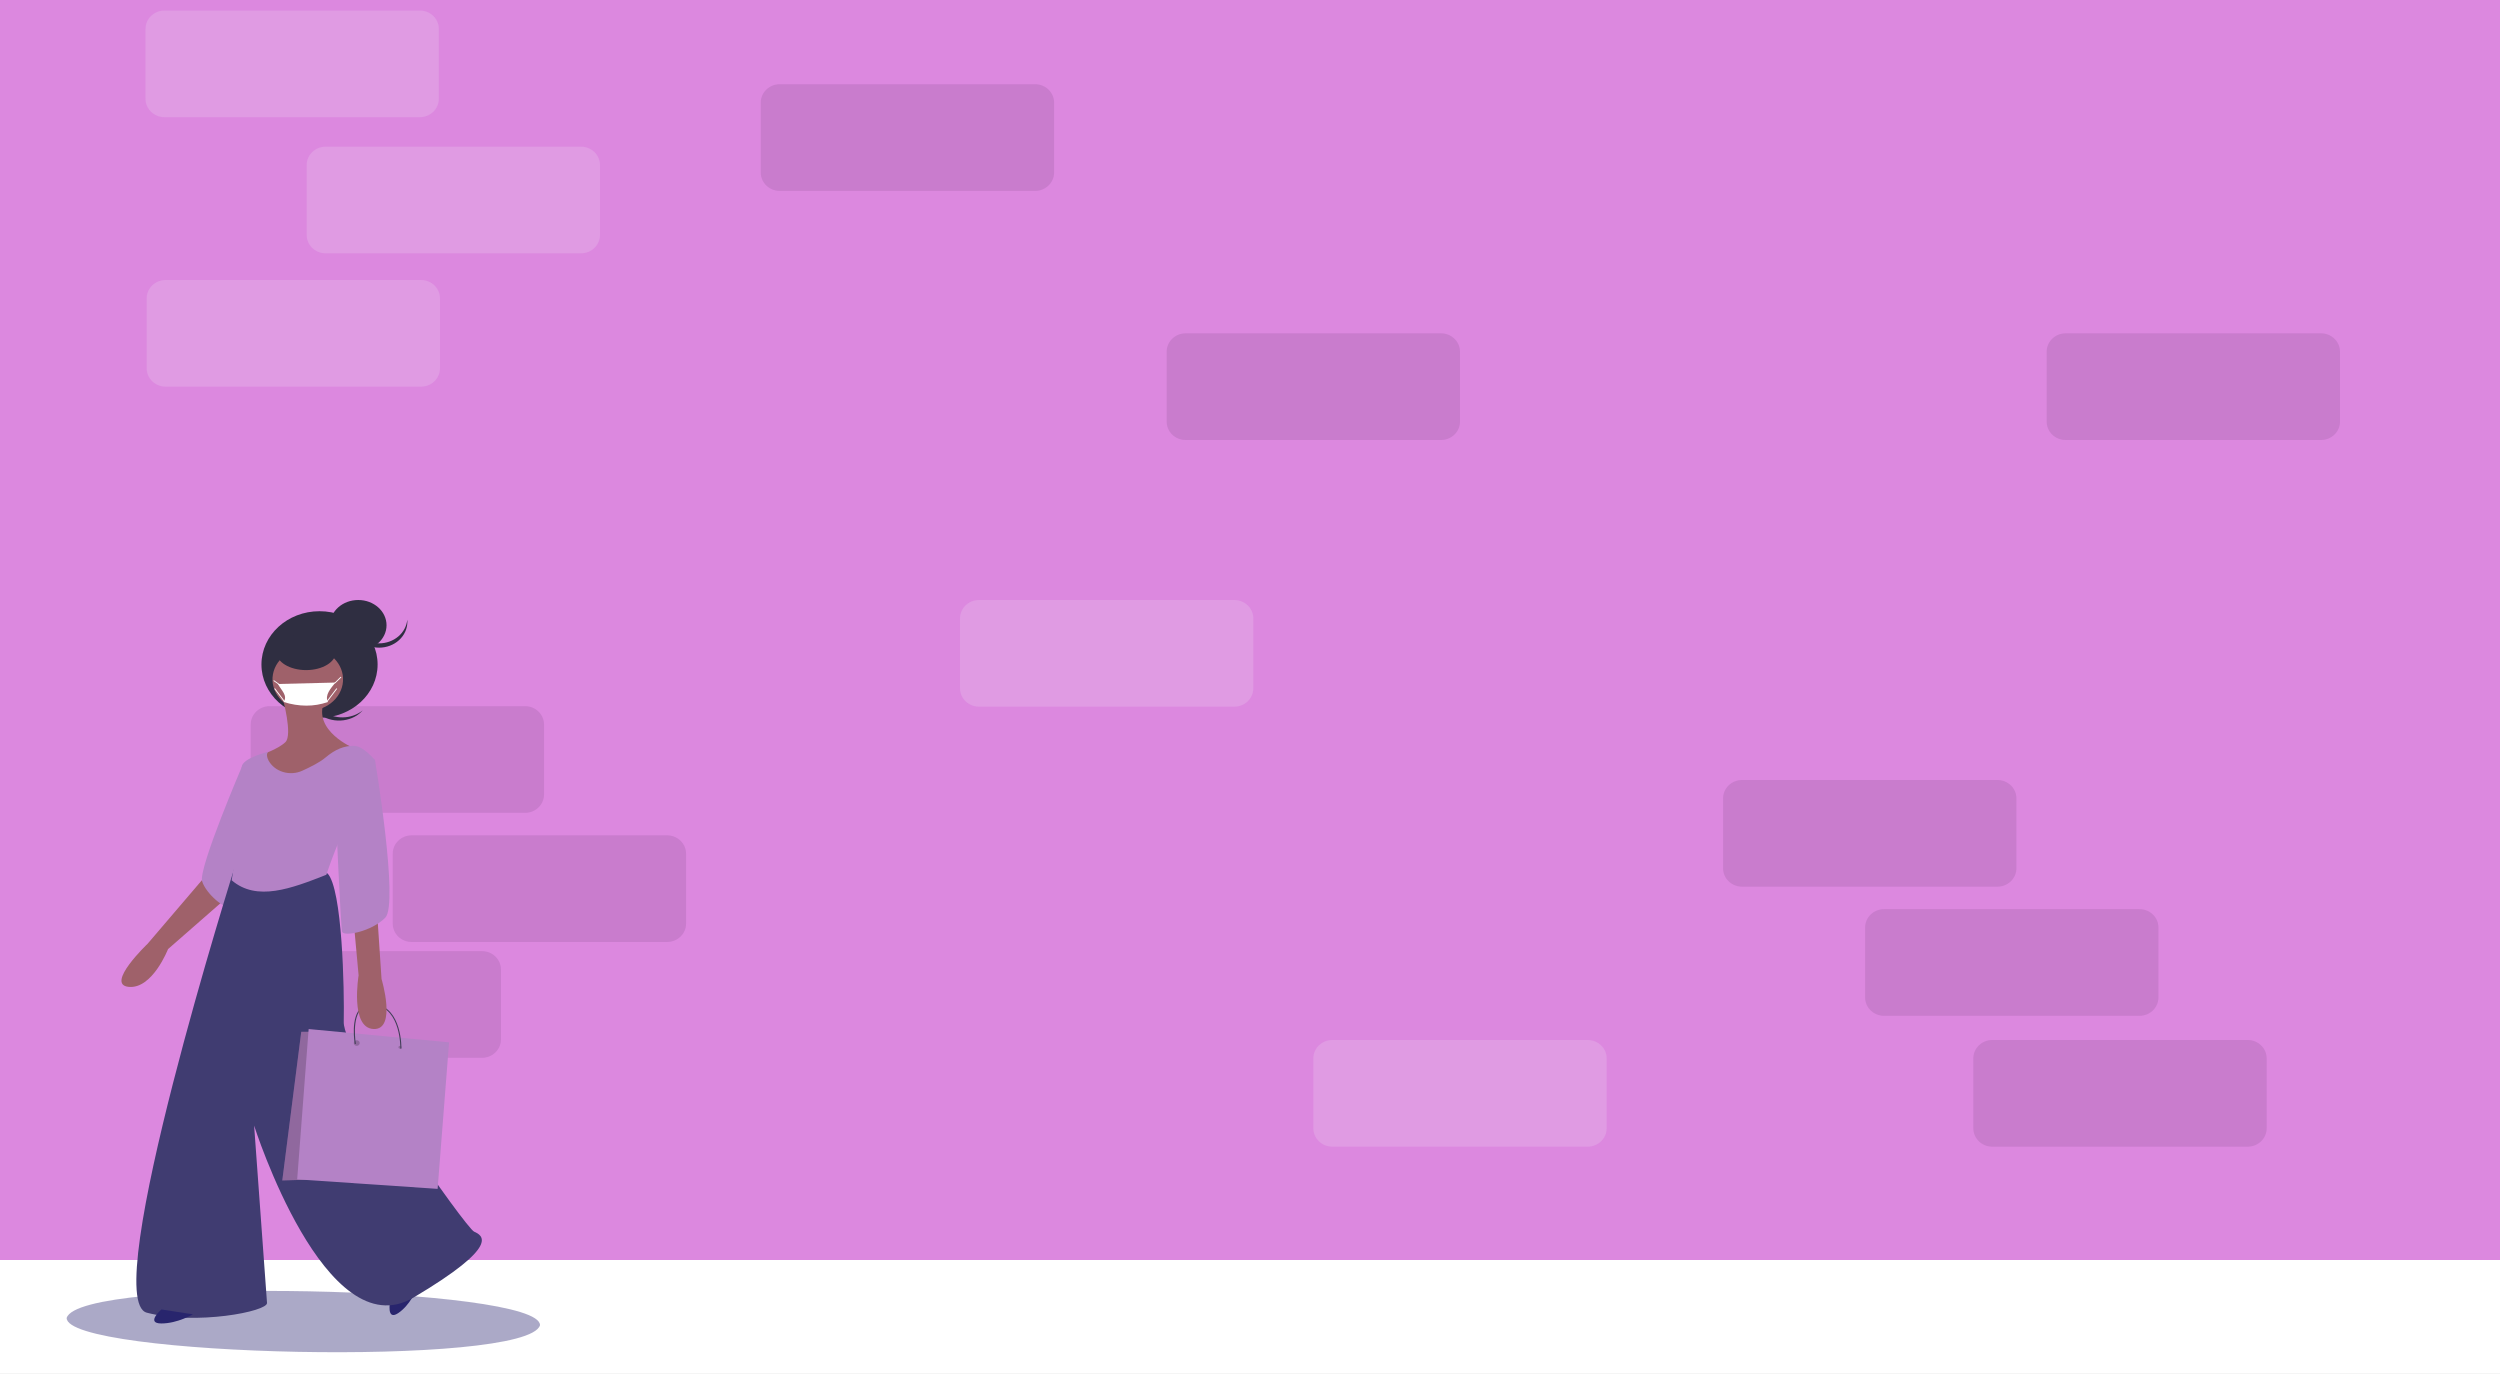
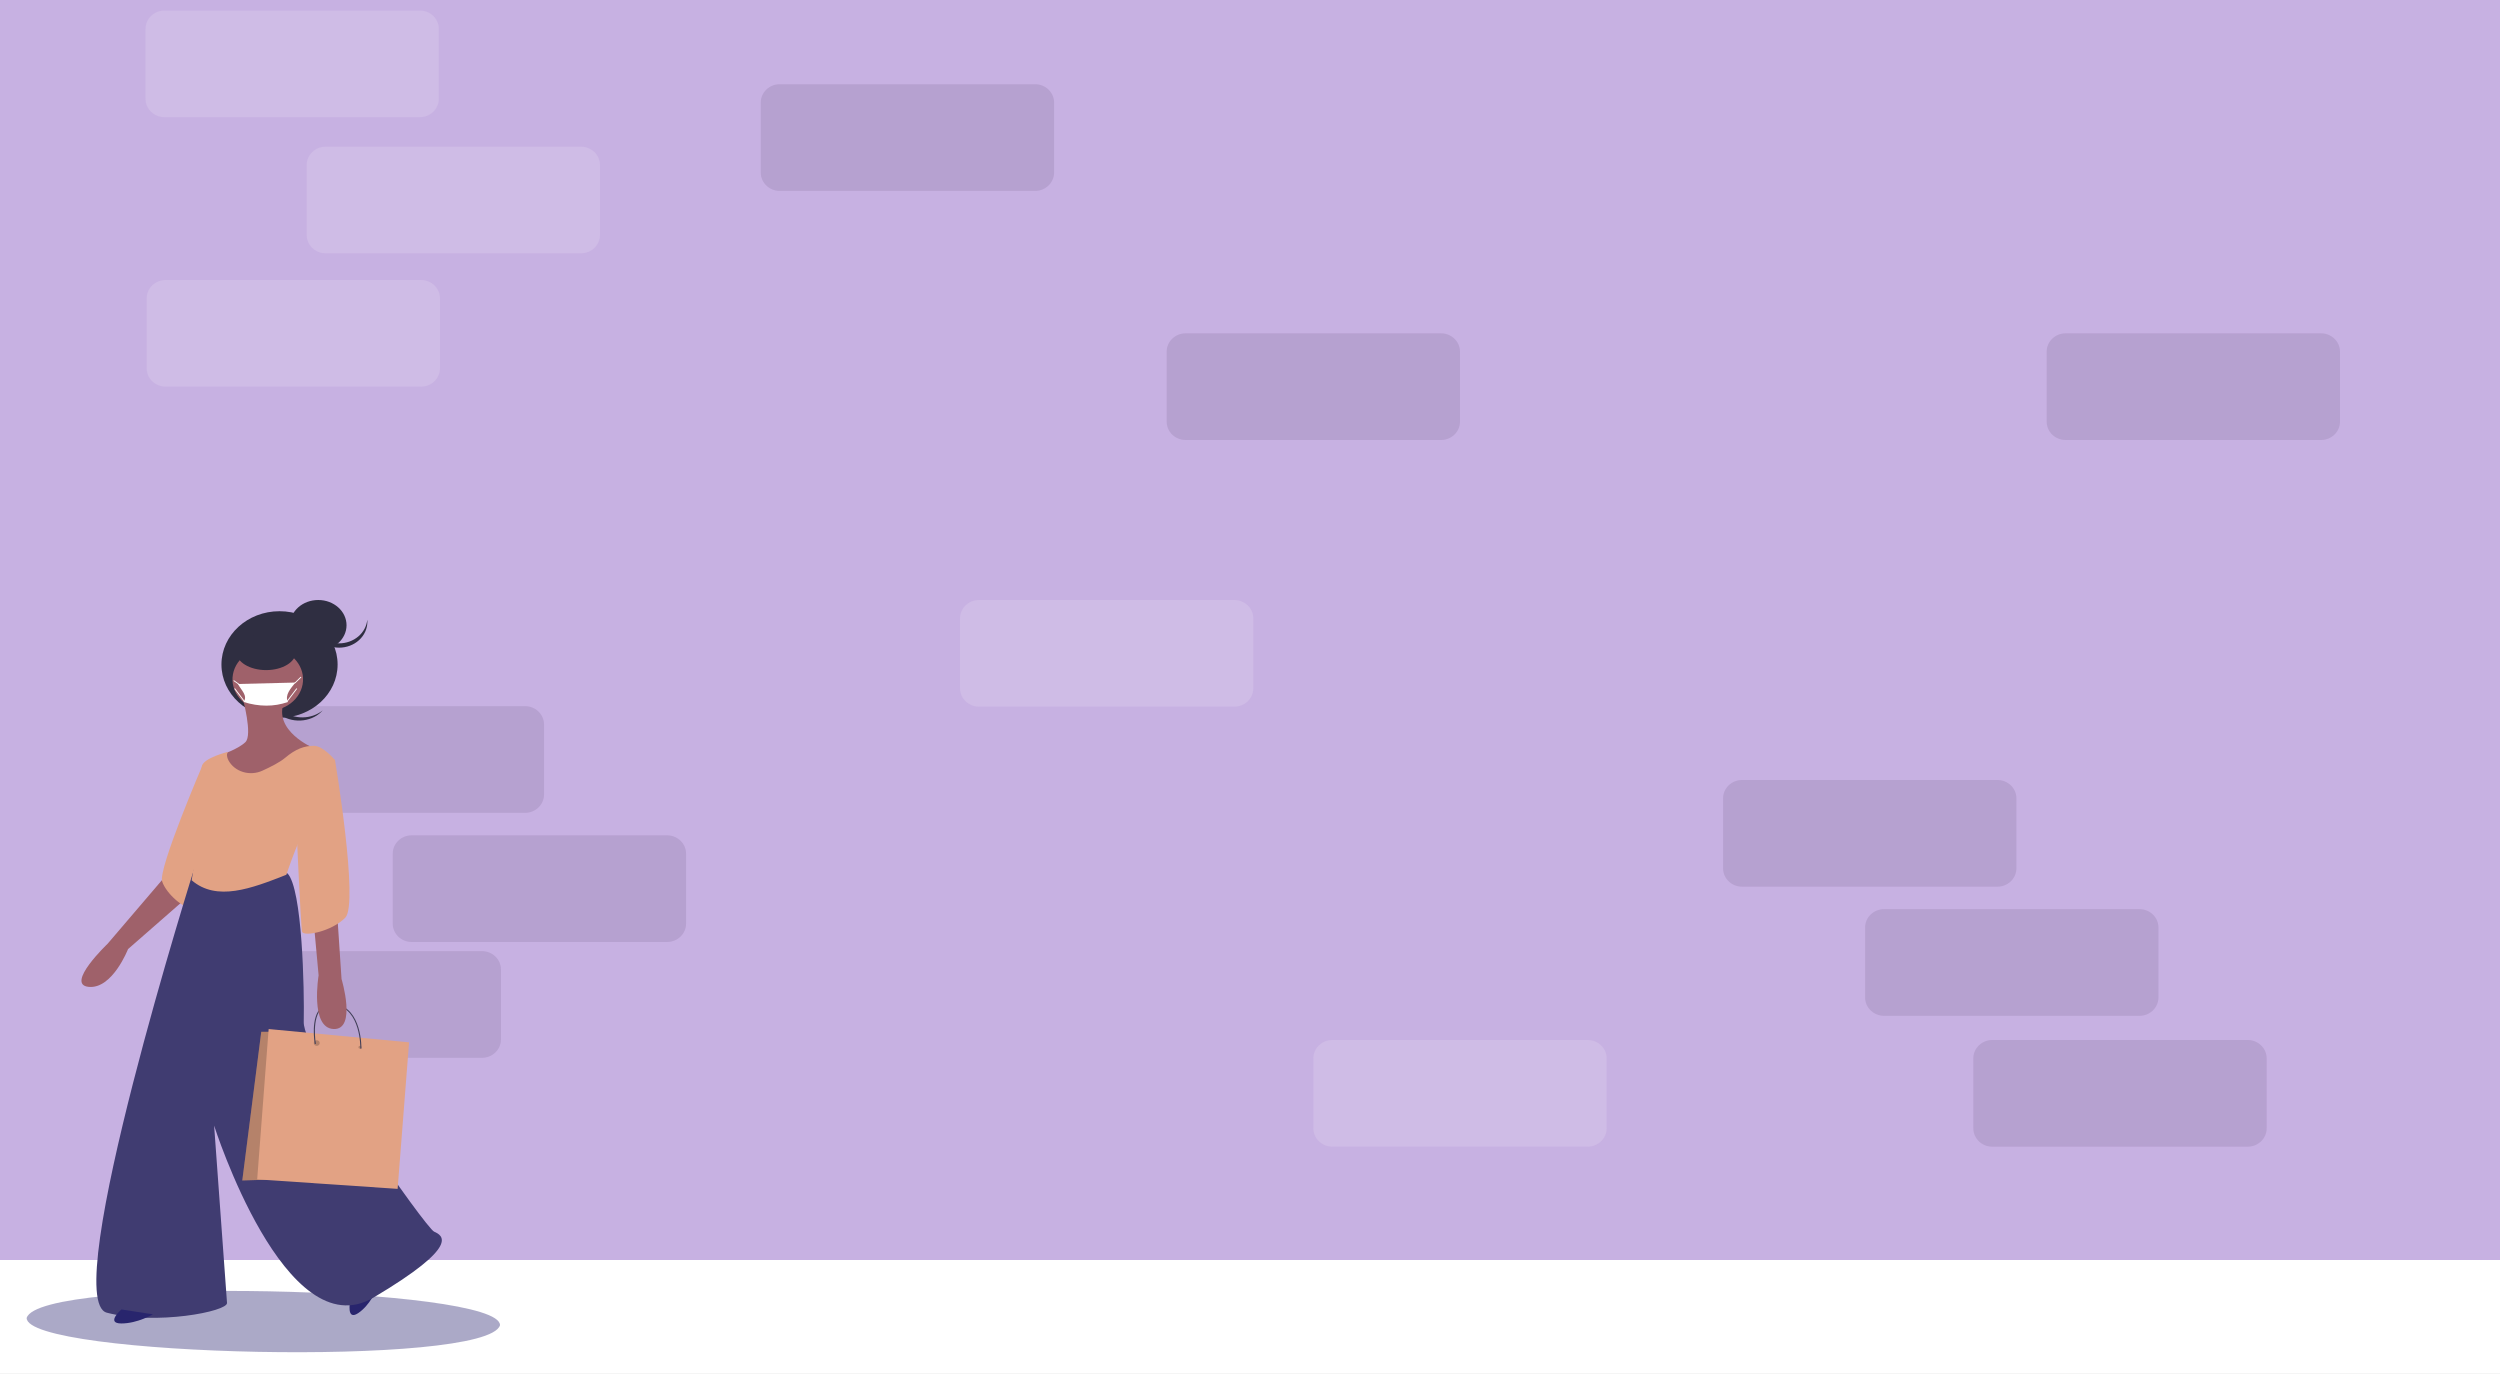
<svg xmlns="http://www.w3.org/2000/svg" width="375" height="206" viewBox="0 0 375 206" fill="none">
  <rect width="375" height="206" fill="white" />
-   <rect width="375" height="189" fill="#DC88DF" />
+   <rect width="375" height="189" fill="#C7B1E2" />
  <path opacity="0.2" d="M62.983 1.579H24.67C23.1 1.579 21.826 2.814 21.826 4.337V14.822C21.826 16.345 23.1 17.579 24.67 17.579H62.983C64.553 17.579 65.826 16.345 65.826 14.822V4.337C65.826 2.814 64.553 1.579 62.983 1.579Z" fill="#EFE4F4" />
  <path opacity="0.2" d="M87.156 22H48.843C47.273 22 46 23.235 46 24.757V35.243C46 36.766 47.273 38 48.843 38H87.156C88.727 38 90 36.766 90 35.243V24.757C90 23.235 88.727 22 87.156 22Z" fill="#EFE4F4" />
  <path opacity="0.1" d="M155.271 12.635H116.958C115.387 12.635 114.114 13.87 114.114 15.393V25.878C114.114 27.401 115.387 28.635 116.958 28.635H155.271C156.841 28.635 158.114 27.401 158.114 25.878V15.393C158.114 13.87 156.841 12.635 155.271 12.635Z" fill="#1E0728" />
  <path opacity="0.1" d="M348.157 50H309.843C308.273 50 307 51.234 307 52.757V63.243C307 64.766 308.273 66 309.843 66H348.157C349.727 66 351 64.766 351 63.243V52.757C351 51.234 349.727 50 348.157 50Z" fill="#1E0728" />
  <path opacity="0.2" d="M63.157 42H24.843C23.273 42 22 43.234 22 44.757V55.243C22 56.766 23.273 58 24.843 58H63.157C64.727 58 66 56.766 66 55.243V44.757C66 43.234 64.727 42 63.157 42Z" fill="#EFE4F4" />
  <path opacity="0.1" d="M78.762 105.925H40.449C38.878 105.925 37.605 107.159 37.605 108.682V119.167C37.605 120.69 38.878 121.925 40.449 121.925H78.762C80.332 121.925 81.605 120.69 81.605 119.167V108.682C81.605 107.159 80.332 105.925 78.762 105.925Z" fill="#1E0728" />
  <path opacity="0.1" d="M100.067 125.298H61.754C60.184 125.298 58.91 126.533 58.91 128.055V138.541C58.91 140.064 60.184 141.298 61.754 141.298H100.067C101.637 141.298 102.91 140.064 102.91 138.541V128.055C102.91 126.533 101.637 125.298 100.067 125.298Z" fill="#1E0728" />
  <path opacity="0.1" d="M72.3 142.671H33.987C32.416 142.671 31.143 143.906 31.143 145.429V155.914C31.143 157.437 32.416 158.671 33.987 158.671H72.3C73.87 158.671 75.143 157.437 75.143 155.914V145.429C75.143 143.906 73.87 142.671 72.3 142.671Z" fill="#1E0728" />
  <path opacity="0.1" d="M299.618 117H261.305C259.735 117 258.462 118.235 258.462 119.757V130.243C258.462 131.765 259.735 133 261.305 133H299.618C301.189 133 302.462 131.765 302.462 130.243V119.757C302.462 118.235 301.189 117 299.618 117Z" fill="#1E0728" />
  <path opacity="0.1" d="M216.156 50H177.844C176.273 50 175 51.234 175 52.757V63.243C175 64.766 176.273 66 177.844 66H216.156C217.727 66 219 64.766 219 63.243V52.757C219 51.234 217.727 50 216.156 50Z" fill="#1E0728" />
  <path opacity="0.1" d="M320.924 136.373H282.611C281.04 136.373 279.767 137.608 279.767 139.131V149.616C279.767 151.139 281.04 152.373 282.611 152.373H320.924C322.494 152.373 323.767 151.139 323.767 149.616V139.131C323.767 137.608 322.494 136.373 320.924 136.373Z" fill="#1E0728" />
  <path opacity="0.1" d="M337.156 156H298.844C297.273 156 296 157.234 296 158.757V169.243C296 170.766 297.273 172 298.844 172H337.156C338.727 172 340 170.766 340 169.243V158.757C340 157.234 338.727 156 337.156 156Z" fill="#1E0728" />
  <path opacity="0.2" d="M185.156 90H146.843C145.273 90 144 91.234 144 92.757V103.243C144 104.765 145.273 106 146.843 106H185.156C186.727 106 188 104.765 188 103.243V92.757C188 91.234 186.727 90 185.156 90Z" fill="#EFE4F4" />
  <path opacity="0.2" d="M238.156 156H199.843C198.273 156 197 157.235 197 158.757V169.243C197 170.765 198.273 172 199.843 172H238.156C239.727 172 241 170.765 241 169.243V158.757C241 157.235 239.727 156 238.156 156Z" fill="#EFE4F4" />
-   <path d="M81 198.786C79.063 205.105 9.846 203.476 10 197.688C11.937 191.369 81.154 192.998 81 198.786Z" fill="#585591" fill-opacity="0.5" />
-   <path d="M33.049 127.435L31.521 130.583L22.149 141.555C22.149 141.555 15.732 147.67 19.297 148.03C22.862 148.39 25.205 142.364 25.205 142.364L36.207 132.741L37.429 128.334L33.049 127.435Z" fill="#9F616A" />
-   <path d="M37.876 114.396L36.388 114.761C36.388 114.761 29.705 130.32 30.321 132.209C30.937 134.099 33.709 136.438 34.941 136.258C36.173 136.078 37.876 114.396 37.876 114.396Z" fill="#B482C6" />
-   <path d="M58.522 195.186C58.522 195.186 57.925 198.17 59.719 196.976C61.513 195.782 62.448 193.472 62.448 193.472L58.522 195.186Z" fill="#28256D" />
-   <path d="M35.368 129.538C35.368 129.538 14.693 194.985 22.026 196.905C29.359 198.824 40.155 196.722 40.053 195.442C39.951 194.163 38.118 168.843 38.118 168.843C38.118 168.843 48.812 202.481 62.052 194.62C75.292 186.759 72.339 185.296 71.117 184.748C69.894 184.199 51.46 158.148 51.562 153.304C51.664 148.459 51.358 133.286 49.118 131.001L35.368 129.538Z" fill="#403C71" />
-   <path d="M48.339 106.603C47.506 105.948 46.986 105.046 46.883 104.074C46.78 103.102 47.101 102.132 47.783 101.357C47.693 101.43 47.604 101.506 47.52 101.588C46.724 102.353 46.31 103.362 46.37 104.392C46.431 105.422 46.959 106.39 47.84 107.082C48.722 107.774 49.883 108.133 51.07 108.082C52.256 108.03 53.371 107.572 54.168 106.807C54.253 106.726 54.331 106.642 54.406 106.557C53.586 107.224 52.507 107.598 51.383 107.607C50.259 107.615 49.173 107.257 48.339 106.603Z" fill="#2F2E41" />
-   <path d="M47.928 107.666C52.74 107.666 56.64 104.088 56.64 99.674C56.64 95.26 52.74 91.682 47.928 91.682C43.117 91.682 39.217 95.26 39.217 99.674C39.217 104.088 43.117 107.666 47.928 107.666Z" fill="#2F2E41" />
-   <path d="M24.208 196.417C24.208 196.417 21.789 198.52 24.208 198.52C26.627 198.52 28.941 197.148 28.941 197.148L24.208 196.417Z" fill="#28256D" />
-   <path d="M42.397 104.704C42.397 104.704 43.936 110.252 42.807 111.326C41.679 112.4 39.217 113.206 39.217 113.206L39.627 123.229C39.627 123.229 44.346 121.797 44.551 121.618C44.756 121.439 48.962 115.622 48.962 115.622L53.066 112.221C53.066 112.221 46.808 109.626 48.655 105.151C50.501 100.676 42.397 104.704 42.397 104.704Z" fill="#9F616A" />
-   <path d="M51.391 102.66C51.859 100.083 49.899 97.656 47.014 97.237C44.129 96.819 41.41 98.569 40.942 101.146C40.474 103.722 42.433 106.15 45.319 106.568C48.204 106.986 50.922 105.236 51.391 102.66Z" fill="#9F616A" />
-   <path d="M48.95 131.216C48.95 131.216 51.264 124.314 52.371 123.406C53.477 122.498 56.193 113.961 56.193 113.961C56.193 113.961 54.483 111.872 53.075 111.872C51.666 111.872 50.359 112.326 48.749 113.688C47.991 114.33 46.609 115.036 45.358 115.603C44.914 115.808 44.43 115.931 43.933 115.964C43.435 115.998 42.936 115.942 42.463 115.8C41.99 115.657 41.554 115.431 41.179 115.135C40.804 114.838 40.498 114.477 40.279 114.073C40.029 113.593 39.947 113.133 40.199 112.78C40.199 112.78 36.477 113.688 36.275 114.96C36.074 116.231 36.275 118.865 35.974 119.41C35.672 119.955 34.767 120.772 35.169 124.223C35.571 127.674 34.749 132.038 34.749 132.038C38.507 135.275 43.713 133.277 48.95 131.216Z" fill="#B482C6" />
-   <path d="M45.918 100.515C48.385 100.515 50.385 99.291 50.385 97.781C50.385 96.271 48.385 95.047 45.918 95.047C43.45 95.047 41.45 96.271 41.45 97.781C41.45 99.291 43.45 100.515 45.918 100.515Z" fill="#2F2E41" />
-   <path d="M53.736 97.571C56.08 97.571 57.98 95.876 57.98 93.786C57.98 91.695 56.08 90 53.736 90C51.392 90 49.492 91.695 49.492 93.786C49.492 95.876 51.392 97.571 53.736 97.571Z" fill="#2F2E41" />
-   <path d="M56.863 96.504C55.799 96.504 54.774 96.138 53.991 95.478C53.207 94.819 52.724 93.915 52.635 92.944C52.625 93.051 52.619 93.159 52.619 93.268C52.619 94.297 53.066 95.285 53.862 96.013C54.657 96.741 55.736 97.15 56.862 97.15C57.987 97.151 59.066 96.743 59.862 96.015C60.659 95.288 61.106 94.301 61.108 93.271V93.268C61.108 93.159 61.101 93.051 61.092 92.944C61.003 93.915 60.519 94.819 59.736 95.478C58.953 96.138 57.928 96.504 56.863 96.504Z" fill="#2F2E41" />
-   <path d="M46.611 154.775H45.188L42.344 177.068L51.725 176.785L46.611 154.775Z" fill="#B482C6" />
-   <path opacity="0.2" d="M46.611 154.775H45.188L42.344 177.068L51.725 176.785L46.611 154.775Z" fill="black" />
-   <path d="M46.297 154.355L44.578 176.903L65.643 178.33L67.362 156.353L46.297 154.355Z" fill="#B482C6" />
-   <path opacity="0.2" d="M53.513 156.878C53.759 156.878 53.959 156.69 53.959 156.458C53.959 156.225 53.759 156.037 53.513 156.037C53.266 156.037 53.066 156.225 53.066 156.458C53.066 156.69 53.266 156.878 53.513 156.878Z" fill="black" />
-   <path opacity="0.2" d="M59.99 157.299C60.114 157.299 60.214 157.205 60.214 157.089C60.214 156.973 60.114 156.878 59.99 156.878C59.867 156.878 59.767 156.973 59.767 157.089C59.767 157.205 59.867 157.299 59.99 157.299Z" fill="black" />
-   <path d="M60.213 157.299H60.051C60.051 157.239 60.166 151.293 56.218 150.745C55.44 150.638 54.804 150.79 54.328 151.197C52.697 152.595 53.372 156.544 53.379 156.583L53.218 156.605C53.189 156.439 52.526 152.545 54.215 151.098C54.729 150.655 55.415 150.489 56.245 150.604C60.331 151.17 60.216 157.239 60.213 157.299Z" fill="#3F3D56" />
-   <path d="M56.724 126.594L56.218 131.657L57.23 146.847C57.23 146.847 59.556 154.532 56.016 154.351C52.476 154.171 53.791 146.304 53.791 146.304L52.172 128.673L56.724 126.594Z" fill="#9F616A" />
-   <path d="M53.575 112.713L56.249 113.984C56.249 113.984 59.849 135.568 57.792 137.655C55.735 139.741 51.517 140.558 51.311 139.741C51.106 138.925 50.386 122.331 50.386 122.331L53.575 112.713Z" fill="#B482C6" />
-   <path d="M49.179 105.301C47.063 106.044 44.846 106.013 42.537 105.301C43.209 104.333 42.205 103.576 41.689 102.599L50.309 102.383C49.65 103.231 48.677 104.234 49.179 105.301Z" fill="white" />
-   <path d="M50.218 102.544L50.118 102.46L50.259 102.34L51.103 101.509L51.211 101.587L50.363 102.421L50.218 102.544Z" fill="white" />
-   <path d="M41.098 102.039L41.008 102.13L41.856 102.727L41.946 102.635L41.098 102.039Z" fill="white" />
-   <path d="M50.461 103.245L48.977 105.213L49.096 105.277L50.581 103.309L50.461 103.245Z" fill="white" />
-   <path d="M41.254 103.245L41.135 103.309L42.619 105.277L42.738 105.213L41.254 103.245Z" fill="white" />
+   <path d="M75 198.786C73.063 205.105 3.846 203.476 4 197.688C5.937 191.369 75.154 192.998 75 198.786Z" fill="#585591" fill-opacity="0.5" />
+   <path d="M27.049 127.435L25.521 130.583L16.149 141.555C16.149 141.555 9.732 147.67 13.297 148.03C16.862 148.39 19.205 142.364 19.205 142.364L30.207 132.741L31.429 128.334L27.049 127.435Z" fill="#9F616A" />
+   <path d="M31.876 114.396L30.388 114.761C30.388 114.761 23.705 130.32 24.321 132.209C24.937 134.099 27.709 136.438 28.941 136.258C30.173 136.078 31.876 114.396 31.876 114.396Z" fill="#E2A284" />
+   <path d="M52.522 195.186C52.522 195.186 51.925 198.17 53.719 196.976C55.513 195.782 56.448 193.472 56.448 193.472L52.522 195.186Z" fill="#28256D" />
+   <path d="M29.368 129.538C29.368 129.538 8.693 194.985 16.026 196.905C23.359 198.824 34.155 196.722 34.053 195.442C33.951 194.163 32.118 168.843 32.118 168.843C32.118 168.843 42.812 202.481 56.052 194.62C69.292 186.759 66.339 185.296 65.117 184.748C63.894 184.199 45.46 158.148 45.562 153.304C45.664 148.459 45.358 133.286 43.118 131.001L29.368 129.538Z" fill="#403C71" />
+   <path d="M42.339 106.603C41.506 105.948 40.986 105.046 40.883 104.074C40.78 103.102 41.101 102.132 41.783 101.357C41.693 101.43 41.604 101.506 41.52 101.588C40.724 102.353 40.31 103.362 40.37 104.392C40.431 105.422 40.959 106.39 41.84 107.082C42.722 107.774 43.883 108.133 45.07 108.082C46.256 108.03 47.371 107.572 48.168 106.807C48.253 106.726 48.331 106.642 48.406 106.557C47.586 107.224 46.507 107.598 45.383 107.607C44.259 107.615 43.173 107.257 42.339 106.603Z" fill="#2F2E41" />
+   <path d="M41.928 107.666C46.74 107.666 50.64 104.088 50.64 99.674C50.64 95.26 46.74 91.682 41.928 91.682C37.117 91.682 33.217 95.26 33.217 99.674C33.217 104.088 37.117 107.666 41.928 107.666Z" fill="#2F2E41" />
+   <path d="M18.208 196.417C18.208 196.417 15.789 198.52 18.208 198.52C20.627 198.52 22.941 197.148 22.941 197.148L18.208 196.417Z" fill="#28256D" />
+   <path d="M36.397 104.704C36.397 104.704 37.936 110.252 36.807 111.326C35.679 112.4 33.217 113.206 33.217 113.206L33.627 123.229C33.627 123.229 38.346 121.797 38.551 121.618C38.756 121.439 42.962 115.622 42.962 115.622L47.066 112.221C47.066 112.221 40.808 109.626 42.655 105.151C44.501 100.676 36.397 104.704 36.397 104.704Z" fill="#9F616A" />
+   <path d="M45.391 102.66C45.859 100.083 43.899 97.656 41.014 97.237C38.129 96.819 35.41 98.569 34.942 101.146C34.474 103.722 36.433 106.15 39.319 106.568C42.204 106.986 44.922 105.236 45.391 102.66Z" fill="#9F616A" />
+   <path d="M42.95 131.216C42.95 131.216 45.264 124.314 46.371 123.406C47.477 122.498 50.193 113.961 50.193 113.961C50.193 113.961 48.483 111.872 47.075 111.872C45.666 111.872 44.359 112.326 42.749 113.688C41.991 114.33 40.609 115.036 39.358 115.603C38.914 115.808 38.43 115.931 37.933 115.964C37.435 115.998 36.936 115.942 36.463 115.8C35.99 115.657 35.554 115.431 35.179 115.135C34.804 114.838 34.498 114.477 34.279 114.073C34.029 113.593 33.947 113.133 34.199 112.78C34.199 112.78 30.477 113.688 30.275 114.96C30.074 116.231 30.275 118.865 29.974 119.41C29.672 119.955 28.767 120.772 29.169 124.223C29.571 127.674 28.749 132.038 28.749 132.038C32.507 135.275 37.713 133.277 42.95 131.216Z" fill="#E2A284" />
+   <path d="M39.918 100.515C42.385 100.515 44.385 99.291 44.385 97.781C44.385 96.271 42.385 95.047 39.918 95.047C37.45 95.047 35.45 96.271 35.45 97.781C35.45 99.291 37.45 100.515 39.918 100.515Z" fill="#2F2E41" />
+   <path d="M47.736 97.571C50.08 97.571 51.98 95.876 51.98 93.786C51.98 91.695 50.08 90 47.736 90C45.392 90 43.492 91.695 43.492 93.786C43.492 95.876 45.392 97.571 47.736 97.571Z" fill="#2F2E41" />
+   <path d="M50.863 96.504C49.799 96.504 48.774 96.138 47.991 95.478C47.207 94.819 46.724 93.915 46.635 92.944C46.625 93.051 46.619 93.159 46.619 93.268C46.619 94.297 47.066 95.285 47.862 96.013C48.657 96.741 49.736 97.15 50.862 97.15C51.987 97.151 53.066 96.743 53.862 96.015C54.659 95.288 55.106 94.301 55.108 93.271V93.268C55.108 93.159 55.101 93.051 55.092 92.944C55.003 93.915 54.519 94.819 53.736 95.478C52.953 96.138 51.928 96.504 50.863 96.504Z" fill="#2F2E41" />
+   <path d="M40.611 154.775H39.188L36.344 177.068L45.725 176.785L40.611 154.775Z" fill="#E2A284" />
+   <path opacity="0.2" d="M40.611 154.775H39.188L36.344 177.068L45.725 176.785L40.611 154.775Z" fill="black" />
+   <path d="M40.297 154.355L38.578 176.903L59.643 178.33L61.362 156.353L40.297 154.355Z" fill="#E2A284" />
+   <path opacity="0.2" d="M47.513 156.878C47.759 156.878 47.959 156.69 47.959 156.458C47.959 156.225 47.759 156.037 47.513 156.037C47.266 156.037 47.066 156.225 47.066 156.458C47.066 156.69 47.266 156.878 47.513 156.878Z" fill="black" />
+   <path opacity="0.2" d="M53.99 157.299C54.114 157.299 54.214 157.205 54.214 157.089C54.214 156.973 54.114 156.878 53.99 156.878C53.867 156.878 53.767 156.973 53.767 157.089C53.767 157.205 53.867 157.299 53.99 157.299Z" fill="black" />
+   <path d="M54.213 157.299H54.051C54.051 157.239 54.166 151.293 50.218 150.745C49.44 150.638 48.804 150.79 48.328 151.197C46.697 152.595 47.372 156.544 47.379 156.583L47.218 156.605C47.189 156.439 46.526 152.545 48.215 151.098C48.729 150.655 49.415 150.489 50.245 150.604C54.331 151.17 54.216 157.239 54.213 157.299Z" fill="#3F3D56" />
+   <path d="M50.724 126.594L50.218 131.657L51.23 146.847C51.23 146.847 53.556 154.532 50.016 154.351C46.476 154.171 47.791 146.304 47.791 146.304L46.172 128.673L50.724 126.594Z" fill="#9F616A" />
+   <path d="M47.575 112.713L50.249 113.984C50.249 113.984 53.849 135.568 51.792 137.655C49.735 139.741 45.517 140.558 45.311 139.741C45.106 138.925 44.386 122.331 44.386 122.331L47.575 112.713Z" fill="#E2A284" />
+   <path d="M43.179 105.301C41.063 106.044 38.846 106.013 36.537 105.301C37.209 104.333 36.205 103.576 35.689 102.599L44.309 102.383C43.65 103.231 42.677 104.234 43.179 105.301Z" fill="white" />
+   <path d="M44.218 102.544L44.118 102.46L44.259 102.34L45.103 101.509L45.211 101.587L44.363 102.421L44.218 102.544Z" fill="white" />
+   <path d="M35.098 102.039L35.008 102.13L35.856 102.727L35.946 102.635L35.098 102.039Z" fill="white" />
+   <path d="M44.461 103.245L42.977 105.213L43.096 105.277L44.581 103.309L44.461 103.245Z" fill="white" />
+   <path d="M35.254 103.245L35.135 103.309L36.619 105.277L36.738 105.213L35.254 103.245Z" fill="white" />
</svg>
